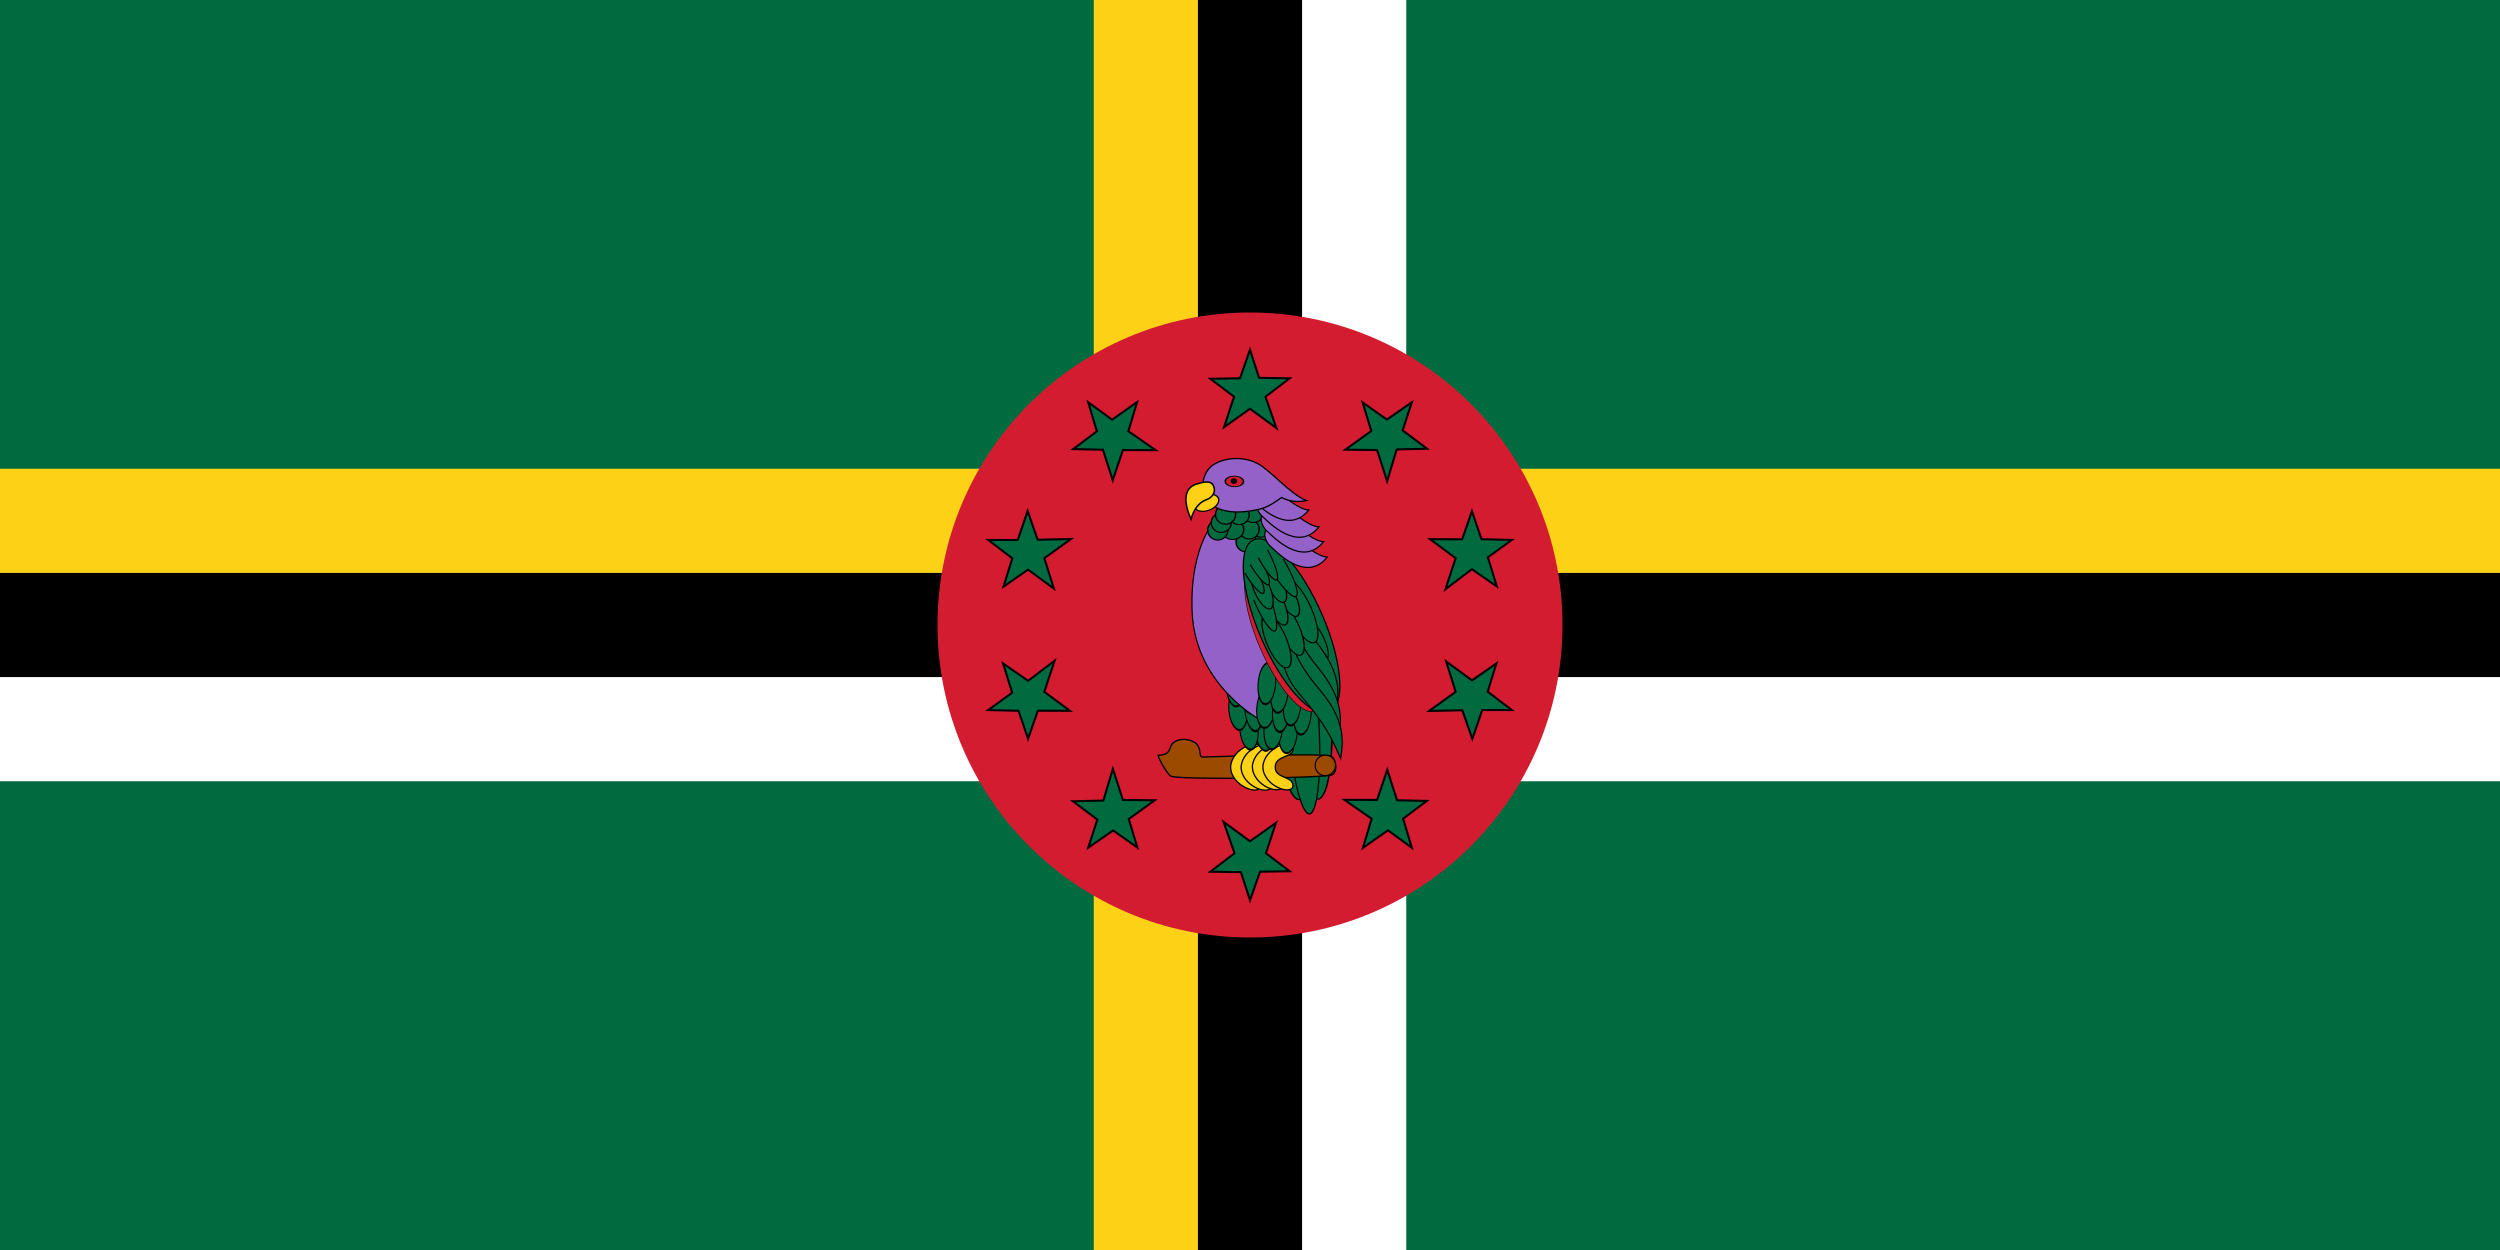
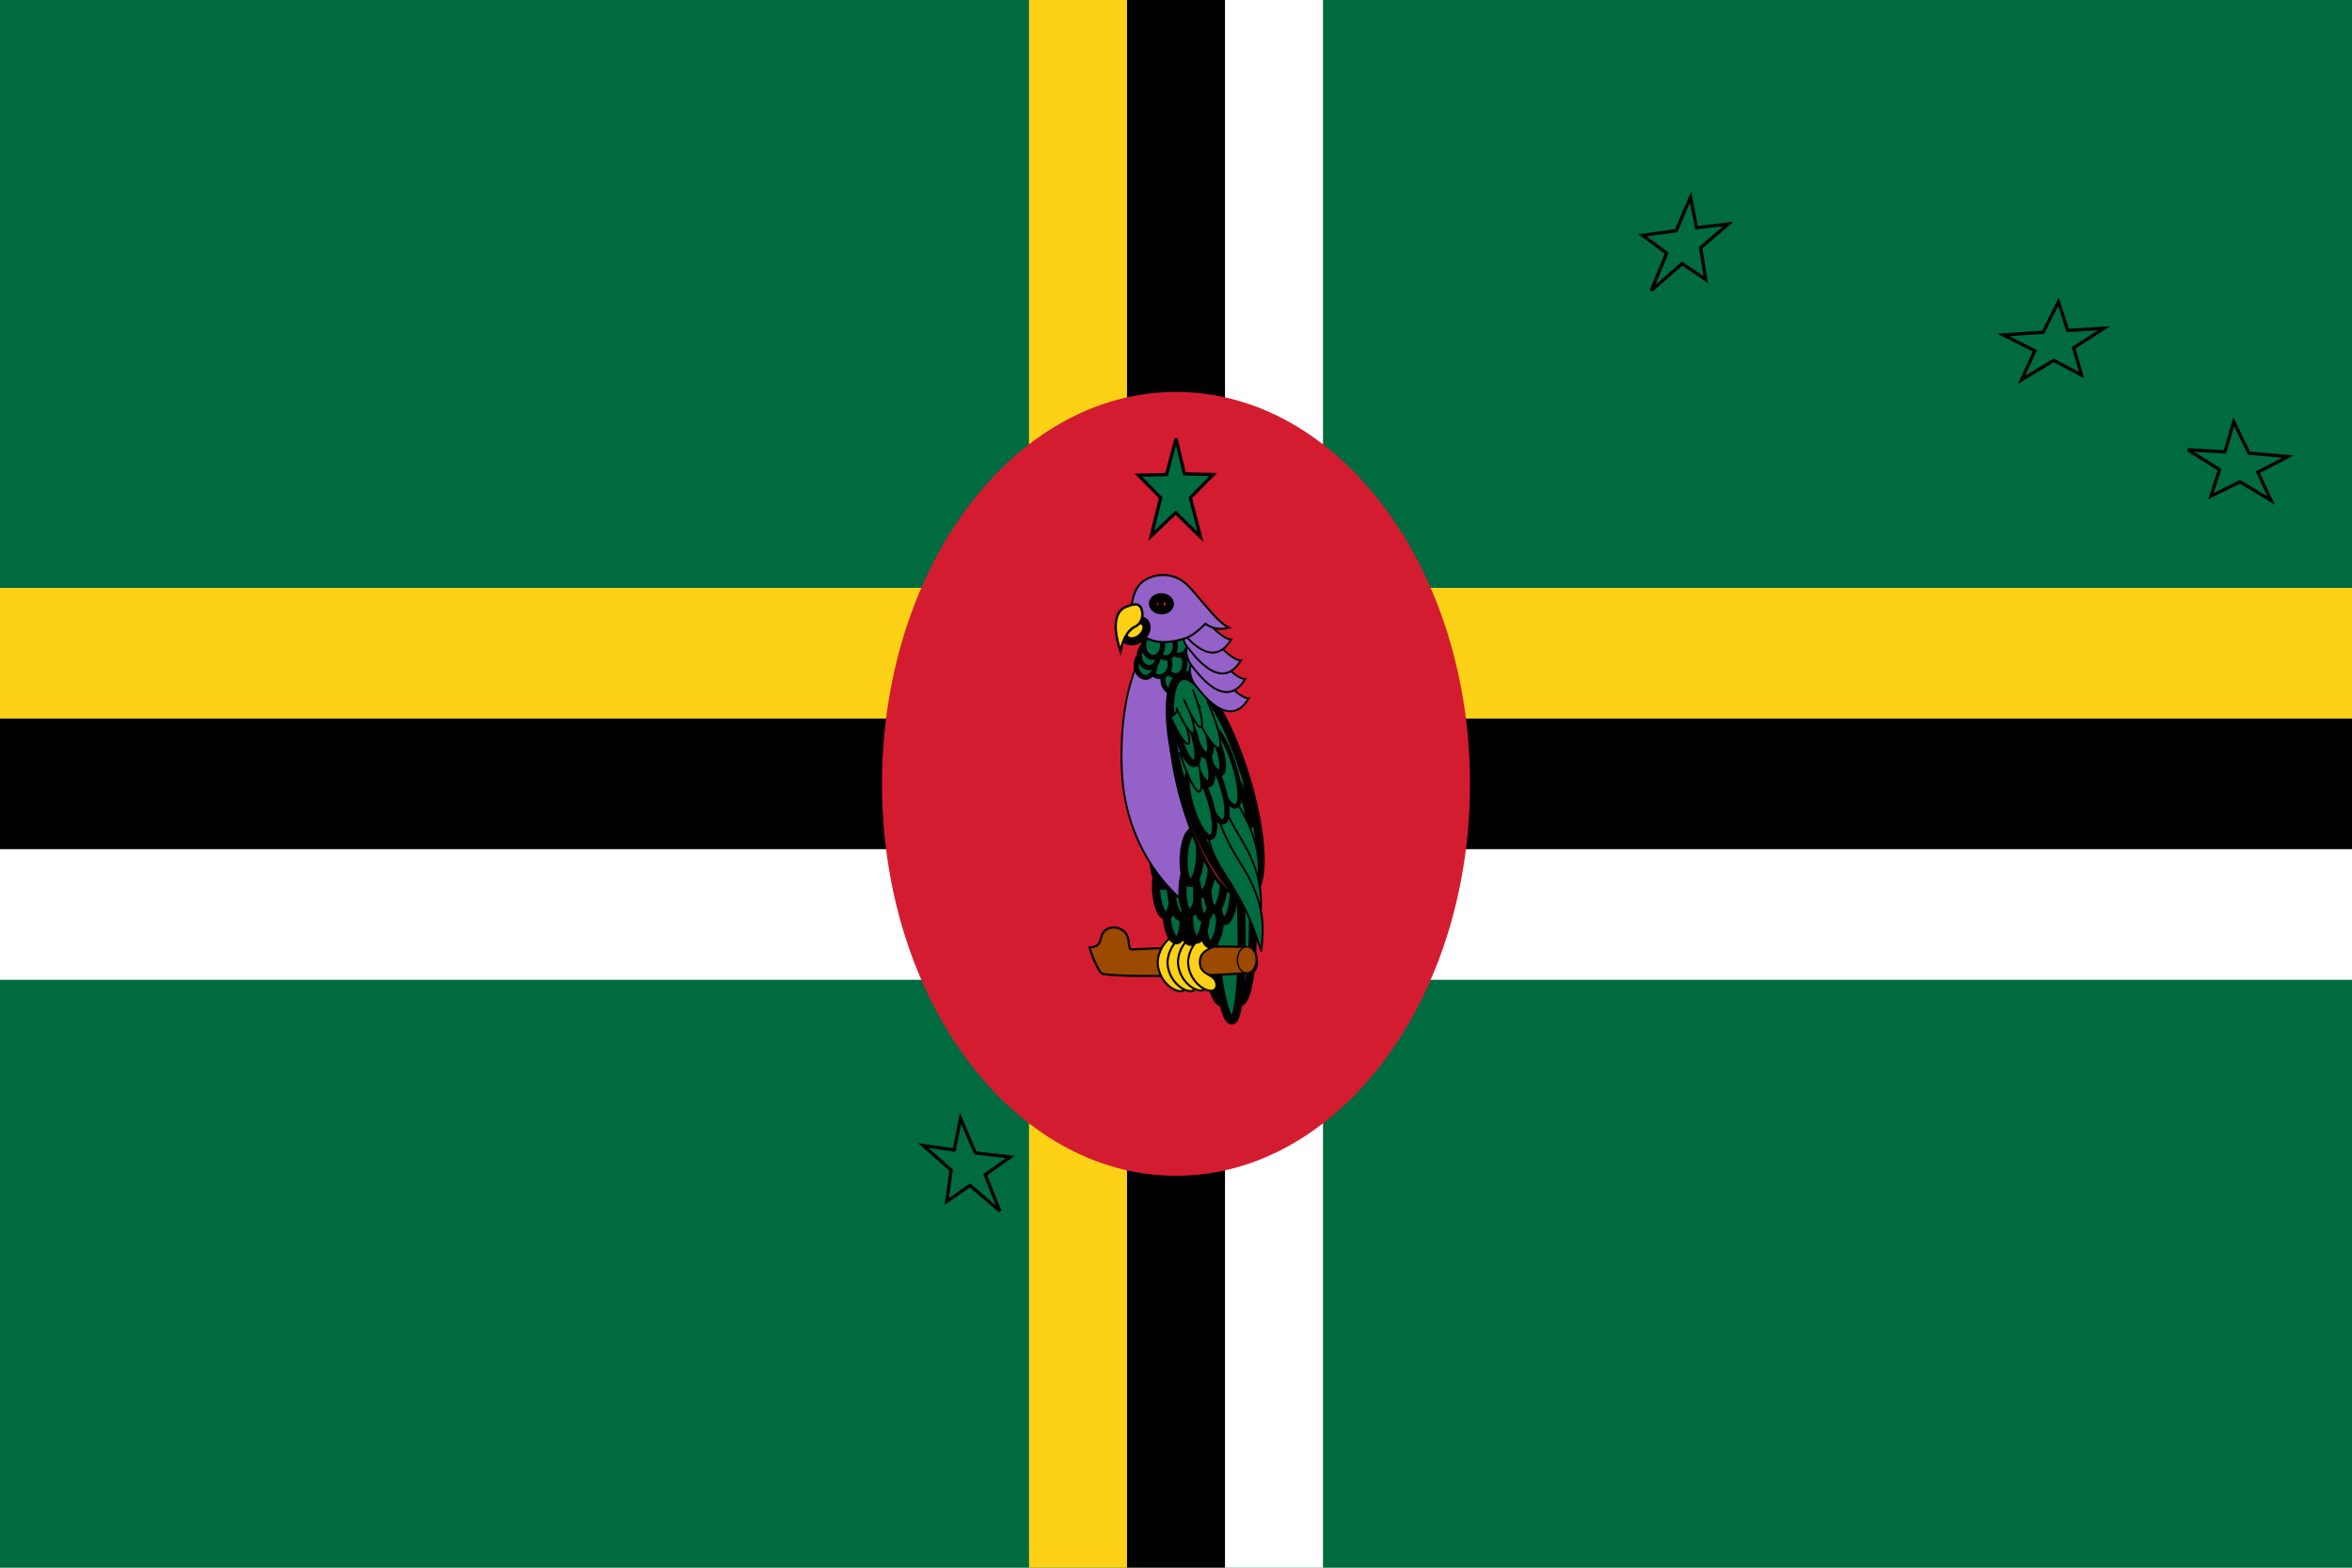
- <svg xmlns="http://www.w3.org/2000/svg" xmlns:xlink="http://www.w3.org/1999/xlink" viewBox="0 0 1200 600">
-   <path d="M0 0h1200v600H0z" fill="#006b3f" />
-   <path d="M0 225h1200v100H0z" fill="#fcd116" />
-   <path d="M0 275h1200v100H0z" fill="#fff" />
-   <path d="M0 275h1200v50H0z" />
-   <path d="M525 0h100v600H525z" fill="#fcd116" />
-   <path d="M575 0h100v600H575z" fill="#fff" />
-   <path d="M575 0h50v600h-50z" />
-   <g fill="#006b3f" transform="translate(600 300)">
-     <circle fill="#d41c30" r="150" />
-     <g id="b">
-       <path id="a" d="M-4.81-118.41L0-132.13l4.37 13.5 14.65.22-11.59 8.85 5.25 15.05L0-103.8l-12.46 8.85 4.81-14.61-11.37-8.63z" stroke="#000" />
-       <use height="100%" transform="scale(-1)" width="100%" xlink:href="#a" />
-     </g>
-     <use height="100%" transform="rotate(36)" width="100%" xlink:href="#b" />
-     <use height="100%" transform="rotate(72)" width="100%" xlink:href="#b" />
-     <use height="100%" transform="rotate(108)" width="100%" xlink:href="#b" />
-     <use height="100%" transform="rotate(144)" width="100%" xlink:href="#b" />
-     <g stroke="#000" stroke-width="2.5">
-       <ellipse cx="680.21" cy="586.13" rx="30.805" ry="189.82" transform="matrix(.28955 -.03018 .01659 .23226 -186.117 -75.926)" />
-       <ellipse cx="680.21" cy="586.13" rx="30.805" ry="189.82" transform="matrix(.30626 -.03184 .01669 .23225 -188.733 -74.887)" />
-       <ellipse cx="680.21" cy="586.13" rx="30.805" ry="189.82" transform="matrix(.245 -.0259 .0179 .25675 -151.947 -90.936)" />
-       <path d="M-44.213 62.565c7.657-.319 4.332-4.416 8.2-6.596 3.864-2.177 9.365-.737 11.015 1.986 1.65 2.722.327 5.397 2.45 5.433 2.126.037 59.928-2.387 62.01-.105 2.085 2.28 2.429 6.776.27 8.524-2.16 1.77-75.235 2.588-77.751.738-2.517-1.824-6.202-9.53-6.194-9.98z" fill="#9c4a00" stroke-width=".657" />
-       <g fill="#fcd116" stroke-width=".633">
-         <path d="M-3.377 68.195c-.139 5.775 8.404 4.14 8.521 8.963-.257 5.114-14.324.313-14.46-9.041.585-9.345 14.354-13.963 14.525-8.625.126 4.435-8.447 2.927-8.586 8.703z" />
-         <path d="M1.664 68.261c-.14 5.776 8.403 4.14 8.52 8.964-.257 5.113-14.324.312-14.459-9.042.585-9.345 14.354-13.962 14.524-8.625.127 4.435-8.446 2.928-8.585 8.703z" />
-         <path d="M7.07 68.058c-.138 5.775 8.404 4.14 8.522 8.963-.257 5.114-14.324.313-14.46-9.042.585-9.344 14.354-13.962 14.524-8.624.127 4.435-8.446 2.927-8.585 8.703z" />
-         <path d="M12.111 68.124c-.138 5.776 8.404 4.14 8.521 8.964-.257 5.113-14.324.312-14.46-9.042.586-9.345 14.355-13.962 14.525-8.625.126 4.435-8.447 2.928-8.586 8.703z" />
+ <svg xmlns="http://www.w3.org/2000/svg" version="1.1" id="Layer_1" x="0px" y="0px" viewBox="0 0 720 480" style="enable-background:new 0 0 720 480;" xml:space="preserve">
+   <g>
+     <path style="fill:#006B3F;" d="M0,0h720v480H0V0z" />
+     <path style="fill:#FCD116;" d="M0,180h720v80H0V180z" />
+     <path style="fill:#FFFFFF;" d="M0,220h720v80H0V220z" />
+     <path d="M0,220h720v40H0V220z" />
+     <path style="fill:#FCD116;" d="M315,0h60v480h-60V0z" />
+     <path style="fill:#FFFFFF;" d="M345,0h60v480h-60V0z" />
+     <path d="M345,0h30v480h-30V0z" />
+     <g transform="translate(600 300)">
+       <ellipse style="fill:#D41C30;" cx="-240" cy="-60" rx="90" ry="120" />
+       <g id="b">
+         <path id="a" style="fill:#006B3F;stroke:#000000;" d="M-242.9-154.7l2.9-11l2.6,10.8l8.8,0.2l-7,7.1l3.1,12l-7.6-7.4l-7.5,7.1     l2.9-11.7l-6.8-6.9L-242.9-154.7z" />
+         <g transform="scale(-1)">
+           <path id="a_1_" style="fill:#006B3F;stroke:#000000;" d="M-237.1,34.7l-2.9,11l-2.6-10.8l-8.8-0.2l7-7.1l-3.1-12l7.6,7.4      l7.5-7.1l-2.9,11.7l6.8,6.9L-237.1,34.7z" />
+         </g>
      </g>
-       <ellipse cx="478.38" cy="-41.086" fill="#9c4a00" rx="3.534" ry="3.403" stroke-width=".399" transform="matrix(1.37992 .02078 -.03062 1.45444 -625.227 117.205)" />
-       <ellipse cx="427.11" cy="905" rx="20.814" ry="24.144" transform="matrix(.20742 -.0313 .04226 .39514 -119.978 -293.416)" />
-       <ellipse cx="427.11" cy="905" rx="20.814" ry="24.144" transform="matrix(.20742 -.0313 .04226 .39514 -127.335 -293.996)" />
-       <ellipse cx="427.11" cy="905" rx="20.814" ry="24.144" transform="matrix(.20742 -.0313 .04226 .39514 -132.603 -303.411)" />
-       <ellipse cx="427.11" cy="905" rx="20.814" ry="24.144" transform="matrix(.19943 -.03154 .04632 .43593 -125.407 -340.635)" />
-       <ellipse cx="427.11" cy="905" rx="20.814" ry="24.144" transform="matrix(.1995 -.03084 .04356 .40874 -112.65 -316.232)" />
-       <ellipse cx="427.11" cy="905" rx="20.814" ry="24.144" transform="matrix(.1995 -.03084 .04356 .40874 -118.304 -319.639)" />
-       <ellipse cx="427.11" cy="905" rx="20.814" ry="24.144" transform="matrix(.1995 -.03084 .04356 .40874 -125.437 -324.554)" />
-       <ellipse cx="427.11" cy="905" rx="20.814" ry="24.144" transform="matrix(.1995 -.03084 .04356 .40874 -132.042 -327.532)" />
-       <path d="M-14.734-52.686s-14.655 12.72-13.01 47.144C-25.9 29.078 4.648 45.352 4.648 45.352s7.786-9.827 6.882-37.644C9.347-32.96-5.078-50.929-5.078-50.929z" fill="#9461c9" stroke-width=".575" />
-       <ellipse cx="427.11" cy="905" rx="20.814" ry="24.144" transform="matrix(.20968 .00618 -.02884 .39634 -45.183 -309.401)" />
-       <ellipse cx="427.11" cy="905" rx="20.814" ry="24.144" transform="matrix(.20968 .00618 -.02884 .39634 -52.319 -311.283)" />
-       <ellipse cx="427.11" cy="905" rx="20.814" ry="24.144" transform="matrix(.20968 .00618 -.02884 .39634 -55.825 -321.487)" />
-       <ellipse cx="427.11" cy="905" rx="20.814" ry="24.144" transform="matrix(.20186 .00451 -.03211 .4372 -42.11 -356.832)" />
-       <ellipse cx="427.11" cy="905" rx="20.814" ry="24.144" transform="matrix(.2018 .00521 -.02998 .40996 -33.907 -330.547)" />
-       <ellipse cx="427.11" cy="905" rx="20.814" ry="24.144" transform="matrix(.2018 .00521 -.02998 .40996 -38.863 -334.906)" />
-       <ellipse cx="427.11" cy="905" rx="20.814" ry="24.144" transform="matrix(.2018 .00521 -.02998 .40996 -45.006 -341.014)" />
-       <ellipse cx="427.11" cy="905" rx="20.814" ry="24.144" transform="matrix(.2018 .00521 -.02998 .40996 -50.974 -345.121)" />
-       <ellipse cx="624.42" cy="606.11" fill="#d41c30" rx="58.28" ry="186.49" stroke-width="1pt" transform="matrix(.19787 -.07643 .08023 .1871 -155.838 -59.213)" />
-       <ellipse cx="218.13" cy="356.75" rx="10.823" ry="12.905" stroke-width="1.464" transform="matrix(.49828 .00887 -.00657 .36896 -99.51 -162.77)" />
-       <ellipse cx="218.13" cy="356.75" rx="10.823" ry="12.905" stroke-width="1.546" transform="matrix(.44637 .00795 -.00657 .36896 -84.135 -169.3)" />
-       <ellipse cx="218.13" cy="356.75" rx="10.823" ry="12.905" stroke-width="1.546" transform="matrix(.44637 .00795 -.00657 .36896 -90.652 -169.416)" />
-       <ellipse cx="218.13" cy="356.75" rx="10.823" ry="12.905" stroke-width="1.56" transform="matrix(.46714 .00832 -.00617 .34637 -93.888 -166.37)" />
-       <ellipse cx="218.13" cy="356.75" rx="10.823" ry="12.905" stroke-width="1.56" transform="matrix(.46714 .00832 -.00617 .34637 -94.462 -172.017)" />
-       <ellipse cx="218.13" cy="356.75" rx="10.823" ry="12.905" stroke-width="1.546" transform="matrix(.44637 .00795 -.00657 .36896 -96.878 -173.22)" />
-       <ellipse cx="218.13" cy="356.75" rx="10.823" ry="12.905" stroke-width="1.562" transform="matrix(.44637 .00795 -.00644 .36143 -95.469 -176.631)" />
-       <ellipse cx="218.13" cy="356.75" rx="10.823" ry="12.905" stroke-width="1.464" transform="matrix(.49828 .00887 -.00657 .36896 -114.725 -179.37)" />
-       <ellipse cx="218.13" cy="356.75" rx="10.823" ry="12.905" stroke-width="1.56" transform="matrix(.46714 .00832 -.00617 .34637 -98.157 -179.081)" />
-       <ellipse cx="218.13" cy="356.75" rx="10.823" ry="12.905" stroke-width="1.562" transform="matrix(.44637 .00795 -.00644 .36143 -100.291 -183.521)" />
-       <ellipse cx="218.13" cy="356.75" rx="10.823" ry="12.905" stroke-width="1.546" transform="matrix(.44637 .00795 -.00657 .36896 -110.489 -178.906)" />
-       <ellipse cx="218.13" cy="356.75" rx="10.823" ry="12.905" stroke-width="1.562" transform="matrix(.44637 .00795 -.00644 .36143 -108.857 -179.772)" />
-       <ellipse cx="218.13" cy="356.75" rx="10.823" ry="12.905" stroke-width="1.562" transform="matrix(.44637 .00795 -.00644 .36143 -106.807 -183.696)" />
-       <ellipse cx="528.68" cy="564.48" rx="67.438" ry="205.64" stroke-width="2.545" transform="matrix(.21932 -.07743 .08683 .20202 -145.015 -72.556)" />
-       <ellipse cx="528.68" cy="646.07" rx="13.321" ry="40.796" transform="matrix(.20574 -.09785 .09471 .21196 -137.122 -77.403)" />
-       <g stroke-width=".575">
-         <path d="M31.463 7.799c12.81 15.598 11.193 25.503 9.857 33.883-4.025-9.663-6.223-15.746-19.035-31.347-12.813-15.6-6.418-26.548-5.538-32.316 1.926 4.993 1.903 14.179 14.716 29.78z" />
-         <path d="M32.616 20.398C45.426 35.996 43.81 45.9 42.473 54.28c-4.024-9.663-6.222-15.746-19.035-31.347C10.625 7.334 17.021-3.613 17.9-9.382c1.927 4.993 1.903 14.179 14.716 29.78z" />
-         <path d="M33.002 30.545c13.12 15.323 11.7 25.26 10.532 33.667-4.217-9.576-6.536-15.61-19.658-30.936-13.122-15.325-6.947-26.405-6.183-32.19 2.026 4.95 2.186 14.134 15.309 29.46z" />
+       <g transform="rotate(36)">
+         <g id="b_1_">
+           <path id="a_2_" style="fill:#006B3F;stroke:#000000;" d="M-200.6-138.9l7.2-6.6l-2.6,10.8l7,7l-8.7,0.3l-2.8,12.2l-2.9-12      l-9.2-0.1l7.5-7.2l-2.5-10.9L-200.6-138.9z" />
+           <g transform="scale(-1)">
+             <path id="a_3_" style="fill:#006B3F;stroke:#000000;" d="M-279.4,18.9l-7.2,6.6l2.6-10.8l-7-7l8.7-0.3l2.8-12.2l2.9,12l9.2,0.1       l-7.5,7.2l2.5,10.9L-279.4,18.9z" />
+           </g>
+         </g>
      </g>
-       <ellipse cx="528.68" cy="646.07" rx="13.321" ry="40.796" stroke-width="1.389" transform="matrix(.40784 -.1038 .16694 .37767 -299.57 -196.03)" />
-       <ellipse cx="528.68" cy="646.07" rx="13.321" ry="40.796" stroke-width="1.64" transform="matrix(.3669 -.0631 .12978 .31265 -259.003 -166.871)" />
-       <ellipse cx="528.68" cy="646.07" rx="13.321" ry="40.796" stroke-width="1.64" transform="matrix(.36815 -.05532 .12326 .31531 -261.524 -166.82)" />
-       <ellipse cx="528.68" cy="646.07" rx="13.321" ry="40.796" stroke-width="2.097" transform="matrix(.29658 -.05431 .11151 .23308 -211.07 -135.538)" />
-       <ellipse cx="528.68" cy="646.07" rx="13.321" ry="40.796" stroke-width="2.097" transform="matrix(.29952 -.038 .0968 .23873 -208.27 -143.865)" />
-       <path d="M8.62-15.768C12.407-6.513 13.94 1.81 12.04 2.81c-1.899.999-6.513-5.7-10.301-14.956" stroke-width=".575" />
-       <ellipse cx="528.68" cy="646.07" rx="13.321" ry="40.796" stroke-width="2.097" transform="matrix(.29952 -.038 .0968 .23873 -208.894 -154.737)" />
-       <ellipse cx="528.68" cy="646.07" rx="13.321" ry="40.796" stroke-width="2.097" transform="matrix(.30032 -.0321 .09144 .24056 -212.194 -155.987)" />
-       <g stroke-width=".575">
-         <path d="M2.026-28.338c3.678 6.254 5.658 12.094 4.418 13.037-1.238.942-5.227-3.368-8.905-9.622" />
-         <path d="M4.573-32.485C8.25-26.231 10.23-20.391 8.99-19.448c-1.238.942-5.227-3.368-8.905-9.622m15.928-2.537c5.125 8.543 7.883 16.52 6.154 17.81-1.727 1.29-7.288-4.598-12.413-13.14" />
-         <path d="M8.452-36.082c3.693 6.904 5.687 13.348 4.45 14.385-1.237 1.036-5.236-3.727-8.929-10.632" />
+       <g transform="rotate(72)">
+         <g id="b_2_">
+           <path id="a_4_" style="fill:#006B3F;stroke:#000000;" d="M-173.3-92.9l8.7,0.3l-6.9,6.7l2.6,11.2l-7.2-6.6l-7.6,7.7l3-11.9      l-7.4-7.3l9.2,0l2.8-10.8L-173.3-92.9z" />
+           <g transform="scale(-1)">
+             <path id="a_5_" style="fill:#006B3F;stroke:#000000;" d="M-306.7-27.1l-8.7-0.3l6.9-6.7l-2.6-11.2l7.2,6.6l7.6-7.7l-3,11.9       l7.4,7.3l-9.2,0l-2.8,10.8L-306.7-27.1z" />
+           </g>
+         </g>
      </g>
-       <g fill="#9461c9">
-         <g stroke-width=".591">
-           <path d="M8.125-46.086c-2.466 2.482-.051 7.123 2.205 8.8 2.53 2.295 16.742 17.287 26.769 4.673-8.034-.146-23.027-19.004-28.974-13.473z" />
-           <path d="M6.369-53.486c-2.465 2.483-.05 7.124 2.206 8.802 2.53 2.294 16.742 17.286 26.768 4.672-8.033-.146-23.026-19.005-28.974-13.474z" />
-           <path d="M4.123-60.576c-2.466 2.482-.051 7.124 2.205 8.801 2.53 2.294 16.742 17.286 26.769 4.672-8.034-.146-23.027-19.004-28.974-13.473z" />
-           <path d="M-.759-68.687c-2.465 2.483-.05 7.124 2.206 8.801 2.53 2.295 16.742 17.287 26.769 4.673C20.182-55.36 5.189-74.218-.76-68.687z" />
+       <g transform="rotate(108)">
+         <g id="b_3_">
+           <path id="a_6_" style="fill:#006B3F;stroke:#000000;" d="M-171.5-34.4l6.9,7.1l-8.5,0l-2.8,11.1l-2.9-11l-9.6,0.3l7.7-7.4      l-2.7-11.7l7.4,7.3l7-6.5L-171.5-34.4z" />
+           <g transform="scale(-1)">
+             <path id="a_7_" style="fill:#006B3F;stroke:#000000;" d="M-308.5-85.6l-6.9-7.1l8.5,0l2.8-11.1l2.9,11l9.6-0.3l-7.7,7.4       l2.7,11.7l-7.4-7.3l-7,6.5L-308.5-85.6z" />
+           </g>
        </g>
-         <path d="M-18.272-76.448c5.08-3.78 14.412-4.884 21.681-1.183 6.056 2.966 16.148 15.073 23.735 17.935-5.34.952-8.59.147-12.002-1.492-6.739 4.88-9.14 5.611-16.008 6.57-9.551 1.378-17.48-1.108-20.266-6.09-2.839-4.699-1.615-12.238 2.86-15.74z" stroke-width=".628" />
      </g>
-       <ellipse cx="287.23" cy="323.04" fill="#d41c30" rx="14.154" ry="14.986" transform="matrix(.3091 .0055 -.00301 .16933 -95.304 -125.19)" />
-       <ellipse cx="204.58" cy="348.26" fill="#fcd116" rx="23.254" ry="15.895" transform="matrix(.2458 -.09144 .08132 .21925 -99.445 -116.289)" />
-       <circle cx="283.9" cy="333.86" fill="#000" transform="matrix(.2699 .0048 -.00416 .23342 -82.956 -148.374)" r="5.828" stroke="none" />
-       <path d="M-17.128-65.515c.402 1.95-1.043 4.583-4.18 5.515-3.195 1.323-5.618 4.322-7.016 9.227-4.856-11.184-1.77-15.916 3.388-17.066 4.436-1.415 7.11-1.236 7.808 2.324z" fill="#fcd116" stroke-width=".732" />
+       <g transform="rotate(144)">
+         <g id="b_4_">
+           <path id="a_8_" style="fill:#006B3F;stroke:#000000;" d="M-195.9,14.4l2.5,11.1l-6.9-6.7l-7.2,6.7l2.5-11.2l-7.9-7.3l9.4,0.1      l2.9-11.6l2.8,11.7l8.6,0.2L-195.9,14.4z" />
+           <g transform="scale(-1)">
+             <path id="a_9_" style="fill:#006B3F;stroke:#000000;" d="M-284.1-134.4l-2.5-11.1l6.9,6.7l7.2-6.7l-2.5,11.2l7.9,7.3l-9.4-0.1       l-2.9,11.6l-2.8-11.7l-8.6-0.2L-284.1-134.4z" />
+           </g>
+         </g>
+       </g>
+       <g>
+         <ellipse transform="matrix(0.9987 -5.148138e-02 5.148138e-02 0.9987 1.1528 -11.7579)" style="fill:#006B3F;stroke:#000000;stroke-width:2.5;" cx="-227.7" cy="-28.3" rx="5.4" ry="35.3" />
+         <ellipse transform="matrix(0.9987 -5.157772e-02 5.157772e-02 0.9987 1.1654 -11.5074)" style="fill:#006B3F;stroke:#000000;stroke-width:2.5;" cx="-222.4" cy="-28.3" rx="5.7" ry="35.3" />
+         <ellipse transform="matrix(0.9987 -5.100382e-02 5.100382e-02 0.9987 1.0564 -11.5043)" style="fill:#006B3F;stroke:#000000;stroke-width:2.5;" cx="-224.9" cy="-26.5" rx="4.6" ry="39" />
+         <path style="fill:#9C4A00;stroke:#000000;stroke-width:0.657;" d="M-266.5-9.9c4.6-0.3,2.6-3.5,4.9-5.3c2.3-1.7,5.6-0.6,6.6,1.6     c1,2.2,0.2,4.3,1.5,4.3c1.3,0,36-1.9,37.2-0.1c1.3,1.8,1.5,5.4,0.2,6.8c-1.3,1.4-45.1,2.1-46.7,0.6     C-264.3-3.4-266.5-9.6-266.5-9.9z" />
+         <g>
+           <path style="fill:#FCD116;stroke:#000000;stroke-width:0.633;" d="M-242-5.4c-0.1,4.6,5,3.3,5.1,7.2c-0.2,4.1-8.6,0.3-8.7-7.2      c0.4-7.5,8.6-11.2,8.7-6.9C-236.8-8.9-241.9-10.1-242-5.4z" />
+           <path style="fill:#FCD116;stroke:#000000;stroke-width:0.633;" d="M-239-5.4c-0.1,4.6,5,3.3,5.1,7.2c-0.2,4.1-8.6,0.2-8.7-7.2      c0.4-7.5,8.6-11.2,8.7-6.9C-233.8-8.8-238.9-10-239-5.4z" />
+           <path style="fill:#FCD116;stroke:#000000;stroke-width:0.633;" d="M-235.8-5.6c-0.1,4.6,5,3.3,5.1,7.2c-0.2,4.1-8.6,0.3-8.7-7.2      c0.4-7.5,8.6-11.2,8.7-6.9C-230.5-9-235.7-10.2-235.8-5.6L-235.8-5.6z" />
+           <path style="fill:#FCD116;stroke:#000000;stroke-width:0.633;" d="M-232.7-5.5c-0.1,4.6,5,3.3,5.1,7.2c-0.2,4.1-8.6,0.2-8.7-7.2      c0.4-7.5,8.6-11.2,8.7-6.9C-227.5-8.9-232.6-10.1-232.7-5.5z" />
+         </g>
+         <ellipse transform="matrix(1.062905e-02 -0.9999 0.9999 1.062905e-02 -209.8965 -224.3177)" style="fill:#9C4A00;stroke:#000000;stroke-width:0.399;" cx="-218.3" cy="-6.1" rx="4" ry="2.9" />
+         <ellipse transform="matrix(0.9979 -6.419022e-02 6.419022e-02 0.9979 0.7554 -15.1814)" style="fill:#006B3F;stroke:#000000;stroke-width:2.5;" cx="-235.9" cy="-19.3" rx="2.6" ry="7.7" />
+         <ellipse transform="matrix(0.9979 -6.419022e-02 6.419022e-02 0.9979 0.7761 -15.4657)" style="fill:#006B3F;stroke:#000000;stroke-width:2.5;" cx="-240.3" cy="-19.8" rx="2.6" ry="7.7" />
+         <ellipse transform="matrix(0.9979 -6.419022e-02 6.419022e-02 0.9979 1.253 -15.6841)" style="fill:#006B3F;stroke:#000000;stroke-width:2.5;" cx="-243.5" cy="-27.3" rx="2.6" ry="7.7" />
+         <ellipse transform="matrix(0.9978 -6.684418e-02 6.684418e-02 0.9978 1.3152 -16.0367)" style="fill:#006B3F;stroke:#000000;stroke-width:2.5;" cx="-239" cy="-27.7" rx="2.5" ry="8.5" />
+         <ellipse transform="matrix(0.9978 -6.570146e-02 6.570146e-02 0.9978 1.31 -15.3557)" style="fill:#006B3F;stroke:#000000;stroke-width:2.5;" cx="-232.8" cy="-27.6" rx="2.5" ry="7.9" />
+         <ellipse transform="matrix(0.9978 -6.570146e-02 6.570146e-02 0.9978 1.4818 -15.5845)" style="fill:#006B3F;stroke:#000000;stroke-width:2.5;" cx="-236.2" cy="-30.3" rx="2.5" ry="7.9" />
+         <ellipse transform="matrix(0.9978 -6.570146e-02 6.570146e-02 0.9978 1.7309 -15.8742)" style="fill:#006B3F;stroke:#000000;stroke-width:2.5;" cx="-240.5" cy="-34.3" rx="2.5" ry="7.9" />
+         <ellipse transform="matrix(0.9978 -6.570146e-02 6.570146e-02 0.9978 1.8788 -16.1397)" style="fill:#006B3F;stroke:#000000;stroke-width:2.5;" cx="-244.4" cy="-36.6" rx="2.5" ry="7.9" />
+         <path style="fill:#9461C9;stroke:#000000;stroke-width:0.575;" d="M-248.8-102.1c0,0-8.8,10.2-7.8,37.7     c1.1,27.7,19.4,40.7,19.4,40.7s4.7-7.9,4.1-30.1c-1.3-32.5-10-46.9-10-46.9L-248.8-102.1z" />
+         <ellipse transform="matrix(5.650616e-02 -0.9984 0.9984 5.650616e-02 -197.6646 -246.0861)" style="fill:#006B3F;stroke:#000000;stroke-width:2.5;" cx="-229" cy="-18.5" rx="7.7" ry="2.6" />
+         <ellipse transform="matrix(5.650616e-02 -0.9984 0.9984 5.650616e-02 -200.2011 -251.7814)" style="fill:#006B3F;stroke:#000000;stroke-width:2.5;" cx="-233.3" cy="-20" rx="7.7" ry="2.6" />
+         <ellipse transform="matrix(5.650616e-02 -0.9984 0.9984 5.650616e-02 -194.0357 -261.5835)" style="fill:#006B3F;stroke:#000000;stroke-width:2.5;" cx="-235.4" cy="-28.1" rx="7.7" ry="2.6" />
+         <ellipse transform="matrix(5.745907e-02 -0.9983 0.9983 5.745907e-02 -190.3539 -256.4081)" style="fill:#006B3F;stroke:#000000;stroke-width:2.5;" cx="-231" cy="-27.4" rx="8.5" ry="2.5" />
+         <ellipse transform="matrix(5.705263e-02 -0.9984 0.9984 5.705263e-02 -186.273 -248.9143)" style="fill:#006B3F;stroke:#000000;stroke-width:2.5;" cx="-224.9" cy="-25.8" rx="7.9" ry="2.5" />
+         <ellipse transform="matrix(5.705263e-02 -0.9984 0.9984 5.705263e-02 -185.5954 -255.1713)" style="fill:#006B3F;stroke:#000000;stroke-width:2.5;" cx="-227.9" cy="-29.3" rx="7.9" ry="2.5" />
+         <ellipse transform="matrix(5.705263e-02 -0.9984 0.9984 5.705263e-02 -184.1925 -263.4587)" style="fill:#006B3F;stroke:#000000;stroke-width:2.5;" cx="-231.6" cy="-34.2" rx="7.9" ry="2.5" />
+         <ellipse transform="matrix(5.705263e-02 -0.9984 0.9984 5.705263e-02 -184.2887 -270.1318)" style="fill:#006B3F;stroke:#000000;stroke-width:2.5;" cx="-235.1" cy="-37.5" rx="7.9" ry="2.5" />
+         <ellipse transform="matrix(0.9556 -0.2945 0.2945 0.9556 5.9373 -70.2329)" style="fill:#D41C30;stroke:#000000;" cx="-230.2" cy="-54.8" rx="7.7" ry="29.4" />
+         <ellipse transform="matrix(0.9999 -1.353281e-02 1.353281e-02 0.9999 1.1066 -3.2)" style="fill:#006B3F;stroke:#000000;stroke-width:1.464;" cx="-235.9" cy="-83.4" rx="3.2" ry="3.8" />
+         <ellipse style="fill:#006B3F;stroke:#000000;stroke-width:1.546;" cx="-233.5" cy="-88.8" rx="2.9" ry="3.8" />
+         <ellipse style="fill:#006B3F;stroke:#000000;stroke-width:1.546;" cx="-237.4" cy="-88.8" rx="2.9" ry="3.8" />
+         <ellipse transform="matrix(0.9999 -1.328841e-02 1.328841e-02 0.9999 1.2121 -3.1511)" style="fill:#006B3F;stroke:#000000;stroke-width:1.56;" cx="-236.5" cy="-92.8" rx="3" ry="3.6" />
+         <ellipse transform="matrix(0.9999 -1.328841e-02 1.328841e-02 0.9999 1.2722 -3.1561)" style="fill:#006B3F;stroke:#000000;stroke-width:1.56;" cx="-236.9" cy="-97.3" rx="3" ry="3.6" />
+         <ellipse style="fill:#006B3F;stroke:#000000;stroke-width:1.546;" cx="-241.1" cy="-91.9" rx="2.9" ry="3.8" />
+         <ellipse transform="matrix(1 -2.436734e-03 2.436734e-03 1 0.2351 -0.5857)" style="fill:#006B3F;stroke:#000000;stroke-width:1.562;" cx="-240.2" cy="-96.8" rx="2.9" ry="3.7" />
+         <ellipse transform="matrix(0.9999 -1.353281e-02 1.353281e-02 0.9999 1.2855 -3.3248)" style="fill:#006B3F;stroke:#000000;stroke-width:1.464;" cx="-245" cy="-96.6" rx="3.2" ry="3.8" />
+         <ellipse transform="matrix(0.9999 -1.328841e-02 1.328841e-02 0.9999 1.3471 -3.186)" style="fill:#006B3F;stroke:#000000;stroke-width:1.56;" cx="-239.1" cy="-103" rx="3" ry="3.6" />
+         <ellipse transform="matrix(1 -2.436734e-03 2.436734e-03 1 0.2485 -0.5928)" style="fill:#006B3F;stroke:#000000;stroke-width:1.562;" cx="-243.1" cy="-102.3" rx="2.9" ry="3.7" />
+         <ellipse style="fill:#006B3F;stroke:#000000;stroke-width:1.546;" cx="-249.3" cy="-96.4" rx="2.9" ry="3.8" />
+         <ellipse transform="matrix(1 -2.436734e-03 2.436734e-03 1 0.2412 -0.6053)" style="fill:#006B3F;stroke:#000000;stroke-width:1.562;" cx="-248.3" cy="-99.3" rx="2.9" ry="3.7" />
+         <ellipse transform="matrix(1 -2.436734e-03 2.436734e-03 1 0.2488 -0.6023)" style="fill:#006B3F;stroke:#000000;stroke-width:1.562;" cx="-247" cy="-102.4" rx="2.9" ry="3.7" />
+         <ellipse transform="matrix(0.955 -0.2965 0.2965 0.955 7.407 -70.2874)" style="fill:#006B3F;stroke:#000000;stroke-width:2.545;" cx="-228" cy="-59.6" rx="9.7" ry="34.9" />
+         <ellipse transform="matrix(0.9536 -0.301 0.301 0.9536 5.9644 -68.7918)" style="fill:#006B3F;stroke:#000000;stroke-width:2.5;" cx="-220.3" cy="-53.8" rx="1.9" ry="7.3" />
+         <g>
+           <path style="fill:#006B3F;stroke:#000000;stroke-width:0.575;" d="M-221.1-53.8c7.7,12.5,6.7,20.4,5.9,27.1      c-2.4-7.7-3.7-12.6-11.4-25.1c-7.7-12.5-3.9-21.2-3.3-25.9C-228.8-73.6-228.8-66.2-221.1-53.8z" />
+           <path style="fill:#006B3F;stroke:#000000;stroke-width:0.575;" d="M-220.4-43.7c7.7,12.5,6.7,20.4,5.9,27.1      c-2.4-7.7-3.7-12.6-11.4-25.1c-7.7-12.5-3.9-21.2-3.3-25.9C-228.1-63.5-228.1-56.2-220.4-43.7z" />
+           <path style="fill:#006B3F;stroke:#000000;stroke-width:0.575;" d="M-220.2-35.6c7.9,12.3,7,20.2,6.3,26.9      c-2.5-7.7-3.9-12.5-11.8-24.7c-7.9-12.3-4.2-21.1-3.7-25.8C-228.2-55.2-228.1-47.8-220.2-35.6L-220.2-35.6z" />
+         </g>
+         <ellipse transform="matrix(0.9494 -0.3142 0.3142 0.9494 9.16 -74.2137)" style="fill:#006B3F;stroke:#000000;stroke-width:1.389;" cx="-225.7" cy="-65.5" rx="3.4" ry="13" />
+         <ellipse transform="matrix(0.9528 -0.3035 0.3035 0.9528 6.9941 -72.1751)" style="fill:#006B3F;stroke:#000000;stroke-width:1.64;" cx="-228.7" cy="-58.6" rx="3" ry="10.7" />
+         <ellipse transform="matrix(0.9575 -0.2884 0.2884 0.9575 5.6669 -69.3057)" style="fill:#006B3F;stroke:#000000;stroke-width:1.64;" cx="-232.4" cy="-53.9" rx="3" ry="10.7" />
+         <ellipse transform="matrix(0.9377 -0.3475 0.3475 0.9377 10.3559 -84.1239)" style="fill:#006B3F;stroke:#000000;stroke-width:2.097;" cx="-229.3" cy="-70.9" rx="2.4" ry="8.1" />
+         <ellipse transform="matrix(0.9531 -0.3027 0.3027 0.9531 9.6114 -73.5296)" style="fill:#006B3F;stroke:#000000;stroke-width:2.097;" cx="-232.4" cy="-67.8" rx="2.4" ry="8.2" />
+         <path style="fill:#006B3F;stroke:#000000;stroke-width:0.575;" d="M-234.8-72.6c2.3,7.4,3.2,14.1,2.1,14.9     c-1.1,0.8-3.9-4.6-6.2-12" />
+         <ellipse transform="matrix(0.9531 -0.3027 0.3027 0.9531 12.2264 -74.0509)" style="fill:#006B3F;stroke:#000000;stroke-width:2.097;" cx="-232.8" cy="-76.5" rx="2.4" ry="8.2" />
+         <ellipse transform="matrix(0.9581 -0.2866 0.2866 0.9581 11.2918 -70.9173)" style="fill:#006B3F;stroke:#000000;stroke-width:2.097;" cx="-236.6" cy="-74" rx="2.4" ry="8.2" />
+         <g>
+           <path style="fill:#006B3F;stroke:#000000;stroke-width:0.575;" d="M-238.8-82.7c2.2,5,3.4,9.7,2.7,10.4      c-0.7,0.8-3.1-2.7-5.3-7.7" />
+           <path style="fill:#006B3F;stroke:#000000;stroke-width:0.575;" d="M-237.3-86c2.2,5,3.4,9.7,2.7,10.4c-0.7,0.8-3.1-2.7-5.3-7.7       M-230.4-85.3c3.1,6.8,4.7,13.2,3.7,14.2c-1,1-4.4-3.7-7.4-10.5" />
+           <path style="fill:#006B3F;stroke:#000000;stroke-width:0.575;" d="M-234.9-88.9c2.2,5.5,3.4,10.7,2.7,11.5      c-0.7,0.8-3.1-3-5.4-8.5" />
+         </g>
+         <g>
+           <g>
+             <path style="fill:#9461C9;stroke:#000000;stroke-width:0.591;" d="M-235.1-96.9c-1.5,2,0,5.7,1.3,7c1.5,1.8,10,13.8,16.1,3.7       C-222.6-86.2-231.6-101.3-235.1-96.9z" />
+             <path style="fill:#9461C9;stroke:#000000;stroke-width:0.591;" d="M-236.2-102.8c-1.5,2,0,5.7,1.3,7c1.5,1.8,10,13.8,16.1,3.7       C-223.6-92.1-232.6-107.2-236.2-102.8z" />
+             <path style="fill:#9461C9;stroke:#000000;stroke-width:0.591;" d="M-237.5-108.5c-1.5,2,0,5.7,1.3,7c1.5,1.8,10,13.8,16.1,3.7       C-225-97.8-234-112.9-237.5-108.5z" />
+             <path style="fill:#9461C9;stroke:#000000;stroke-width:0.591;" d="M-240.5-114.9c-1.5,2,0,5.7,1.3,7c1.5,1.8,10,13.8,16.1,3.7       C-227.9-104.3-236.9-119.4-240.5-114.9L-240.5-114.9z" />
+           </g>
+           <path style="fill:#9461C9;stroke:#000000;stroke-width:0.628;" d="M-251-121.2c3-3,8.6-3.9,13-0.9c3.6,2.4,9.7,12.1,14.2,14.3      c-3.2,0.8-5.2,0.1-7.2-1.2c-4,3.9-5.5,4.5-9.6,5.3c-5.7,1.1-10.5-0.9-12.2-4.9C-254.4-112.3-253.6-118.4-251-121.2z" />
+         </g>
+         <ellipse transform="matrix(3.914436e-02 -0.9992 0.9992 3.914436e-02 -119.8858 -354.93)" style="fill:#D41C30;stroke:#000000;stroke-width:2.5;" cx="-244.5" cy="-115.1" rx="2" ry="2.6" />
+         <ellipse transform="matrix(0.7827 -0.6225 0.6225 0.7827 11.6674 -180.4096)" style="fill:#FCD116;stroke:#000000;stroke-width:2.5;" cx="-252.5" cy="-106.9" rx="3.9" ry="2.8" />
+         <ellipse transform="matrix(0.9998 -1.798888e-02 1.798888e-02 0.9998 2.0339 -4.4193)" cx="-244.6" cy="-115.3" rx="0.9" ry="1.1" />
+         <path style="fill:#FCD116;stroke:#000000;stroke-width:0.732;" d="M-250.3-112.4c0.2,1.6-0.6,3.7-2.5,4.4     c-1.9,1.1-3.4,3.5-4.2,7.4c-2.9-8.9-1.1-12.7,2-13.7C-252.3-115.4-250.7-115.3-250.3-112.4z" />
+       </g>
    </g>
  </g>
</svg>
